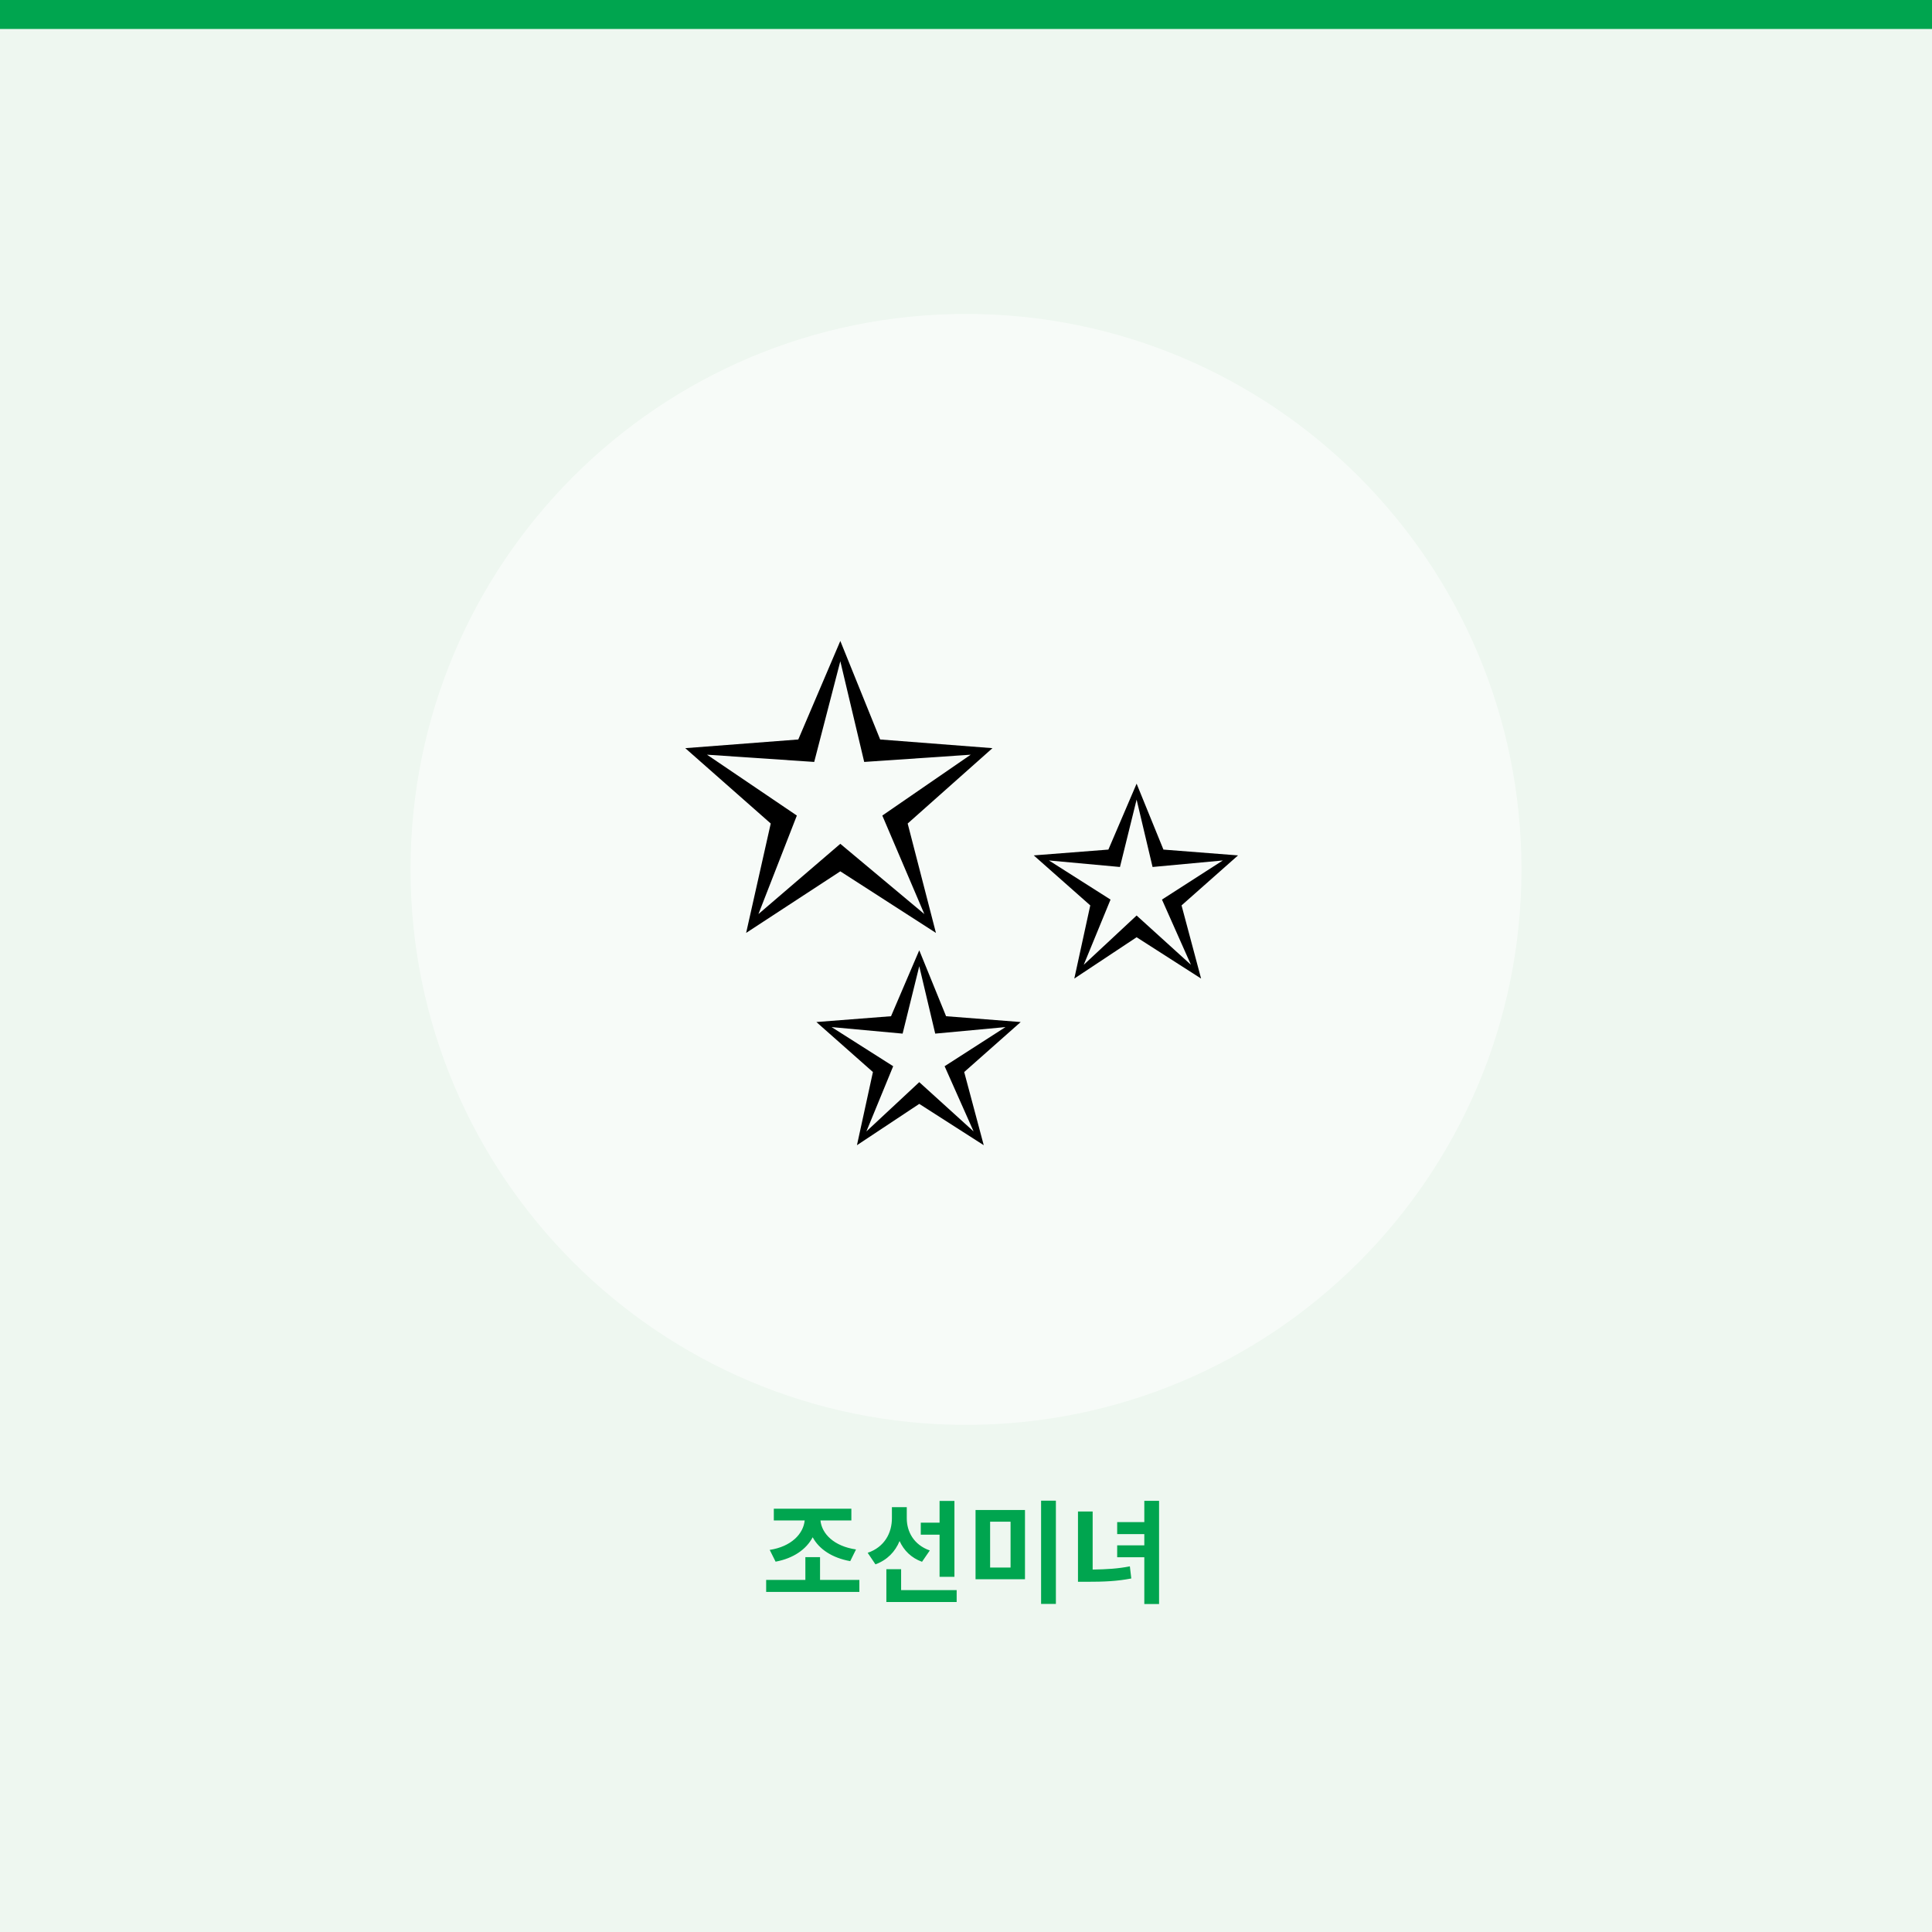
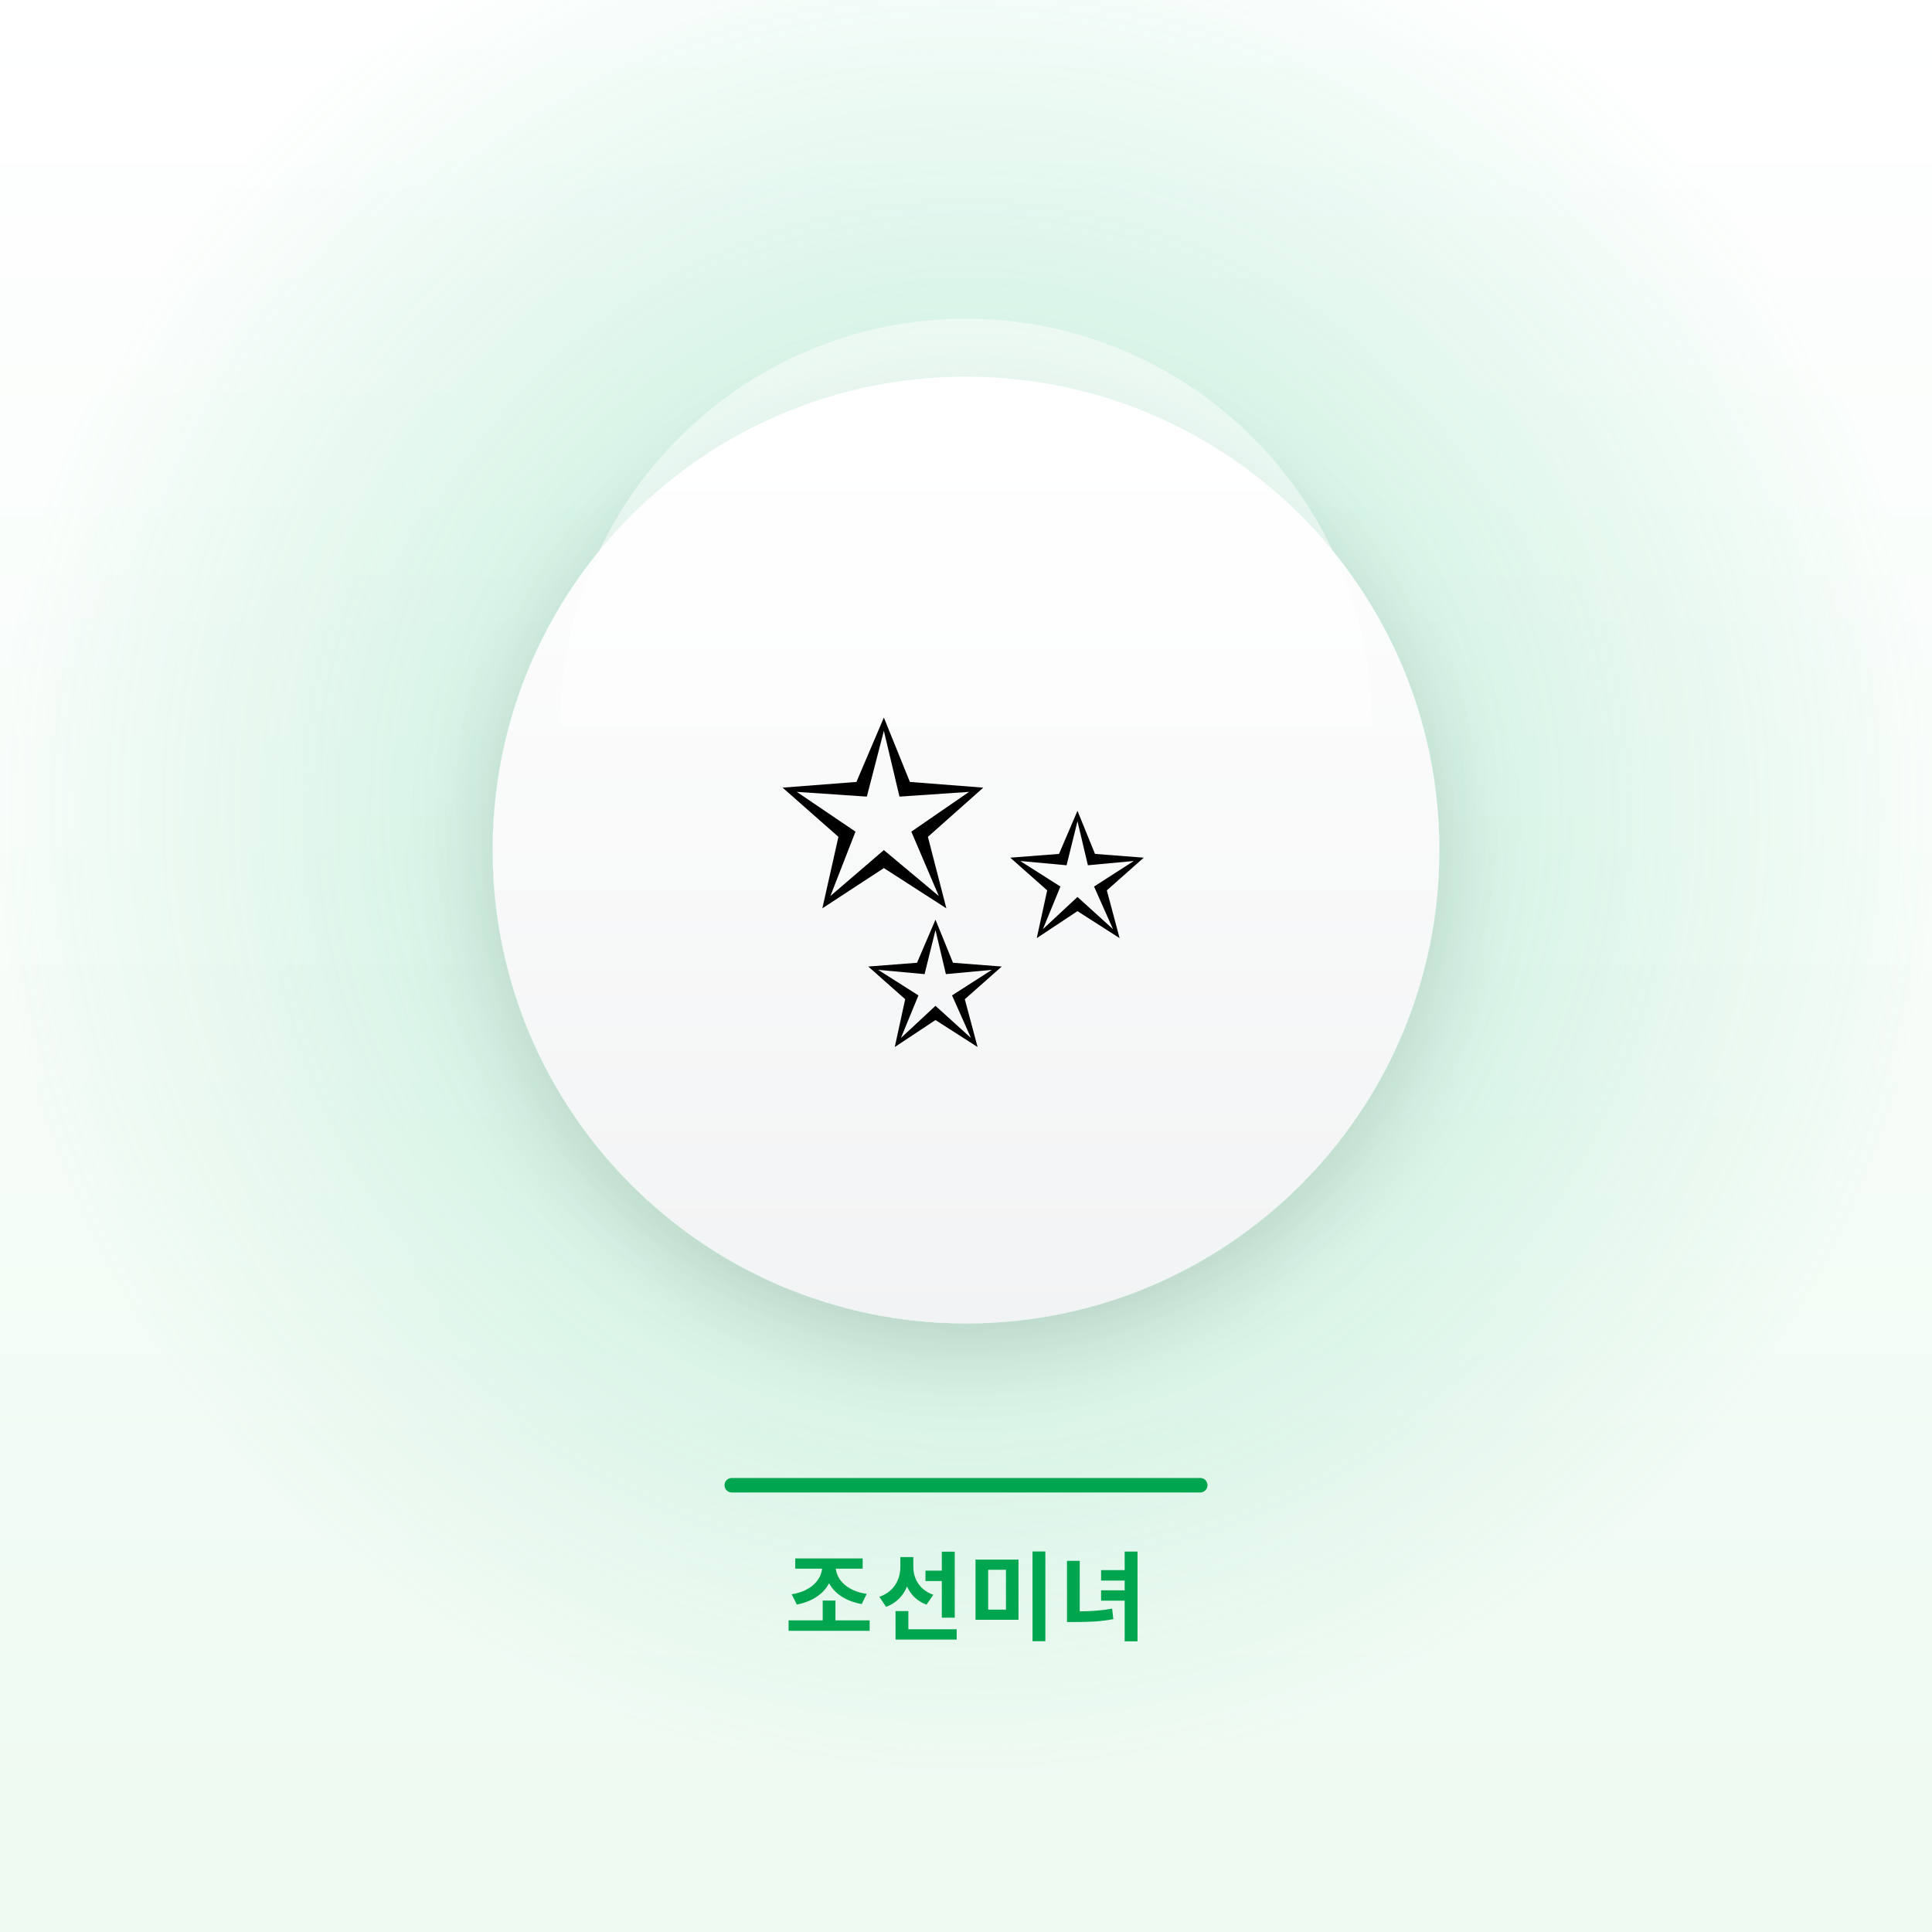
<svg xmlns="http://www.w3.org/2000/svg" width="800" height="800" viewBox="0 0 800 800">
-   <rect width="800" height="800" fill="#eef7f0" />
-   <rect width="800" height="12" fill="#00A54F" />
-   <circle cx="400" cy="360" r="230" fill="#ffffff" opacity="0.55" />
-   <text x="400" y="380" font-size="300" text-anchor="middle" dominant-baseline="central">✨</text>
-   <text x="400" y="660" font-size="46" font-weight="800" fill="#00A54F" text-anchor="middle" font-family="sans-serif">조선미녀</text>
+   <defs>
+     <linearGradient id="bg" x1="0" y1="0" x2="0" y2="1">
+       <stop offset="0" stop-color="#ffffff" />
+       <stop offset="1" stop-color="#eefaf2" />
+     </linearGradient>
+     <radialGradient id="glow" cx="0.5" cy="0.42" r="0.5">
+       <stop offset="0" stop-color="#37c98a" stop-opacity="0.35" />
+       <stop offset="1" stop-color="#37c98a" stop-opacity="0" />
+     </radialGradient>
+     <linearGradient id="pkg" x1="0" y1="0" x2="0" y2="1">
+       <stop offset="0" stop-color="#ffffff" />
+       <stop offset="1" stop-color="#f2f3f4" />
+     </linearGradient>
+     <filter id="sh" x="-20%" y="-20%" width="140%" height="140%">
+       <feDropShadow dx="0" dy="10" stdDeviation="18" flood-color="#0b1f14" flood-opacity="0.14" />
+     </filter>
+   </defs>
+   <rect width="800" height="800" fill="url(#bg)" />
+   <rect width="800" height="800" fill="url(#glow)" />
+   <circle cx="400" cy="352" r="196" fill="url(#pkg)" filter="url(#sh)" />
+   <path d="M232 300a168 168 0 0 1 336 0z" fill="#ffffff" opacity="0.5" />
+   <text x="400" y="372" font-size="196" text-anchor="middle" dominant-baseline="central">✨</text>
+   <rect x="300" y="612" width="200" height="6" rx="3" fill="#00A54F" />
+   <text x="400" y="676" font-size="40" font-weight="800" letter-spacing="1" fill="#00A54F" text-anchor="middle" font-family="'Helvetica Neue',Arial,sans-serif">조선미녀</text>
</svg>
